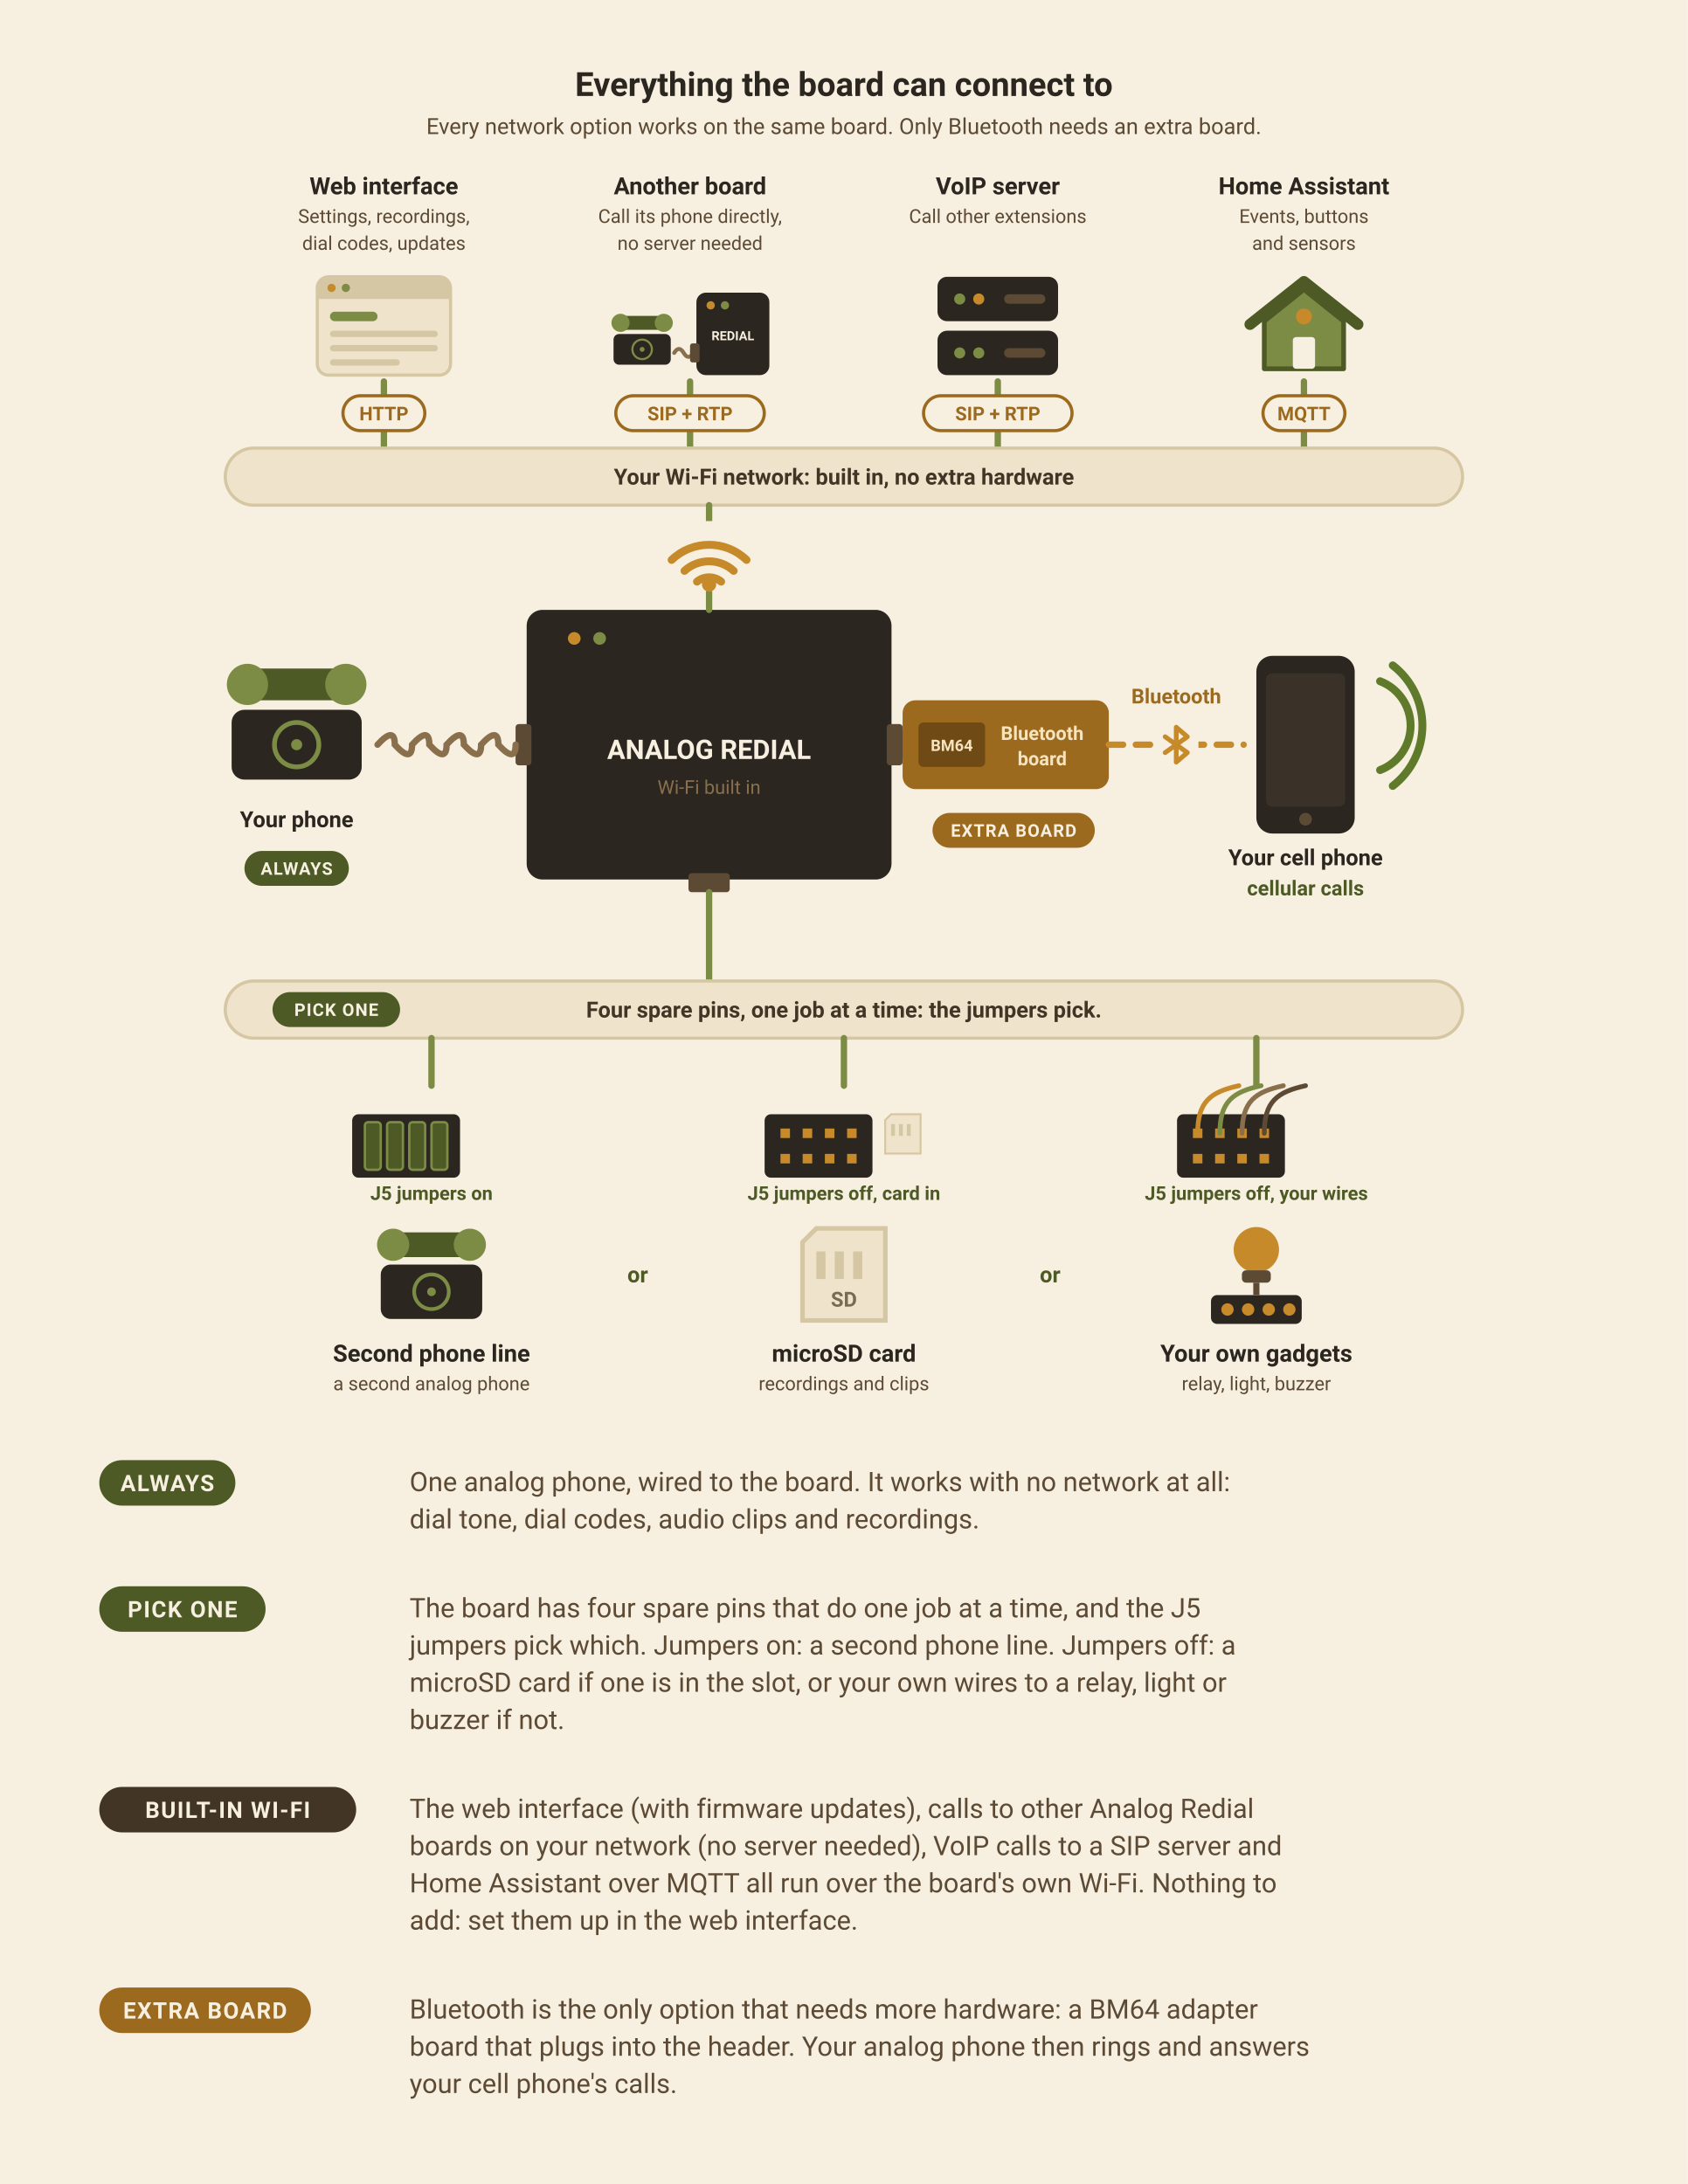
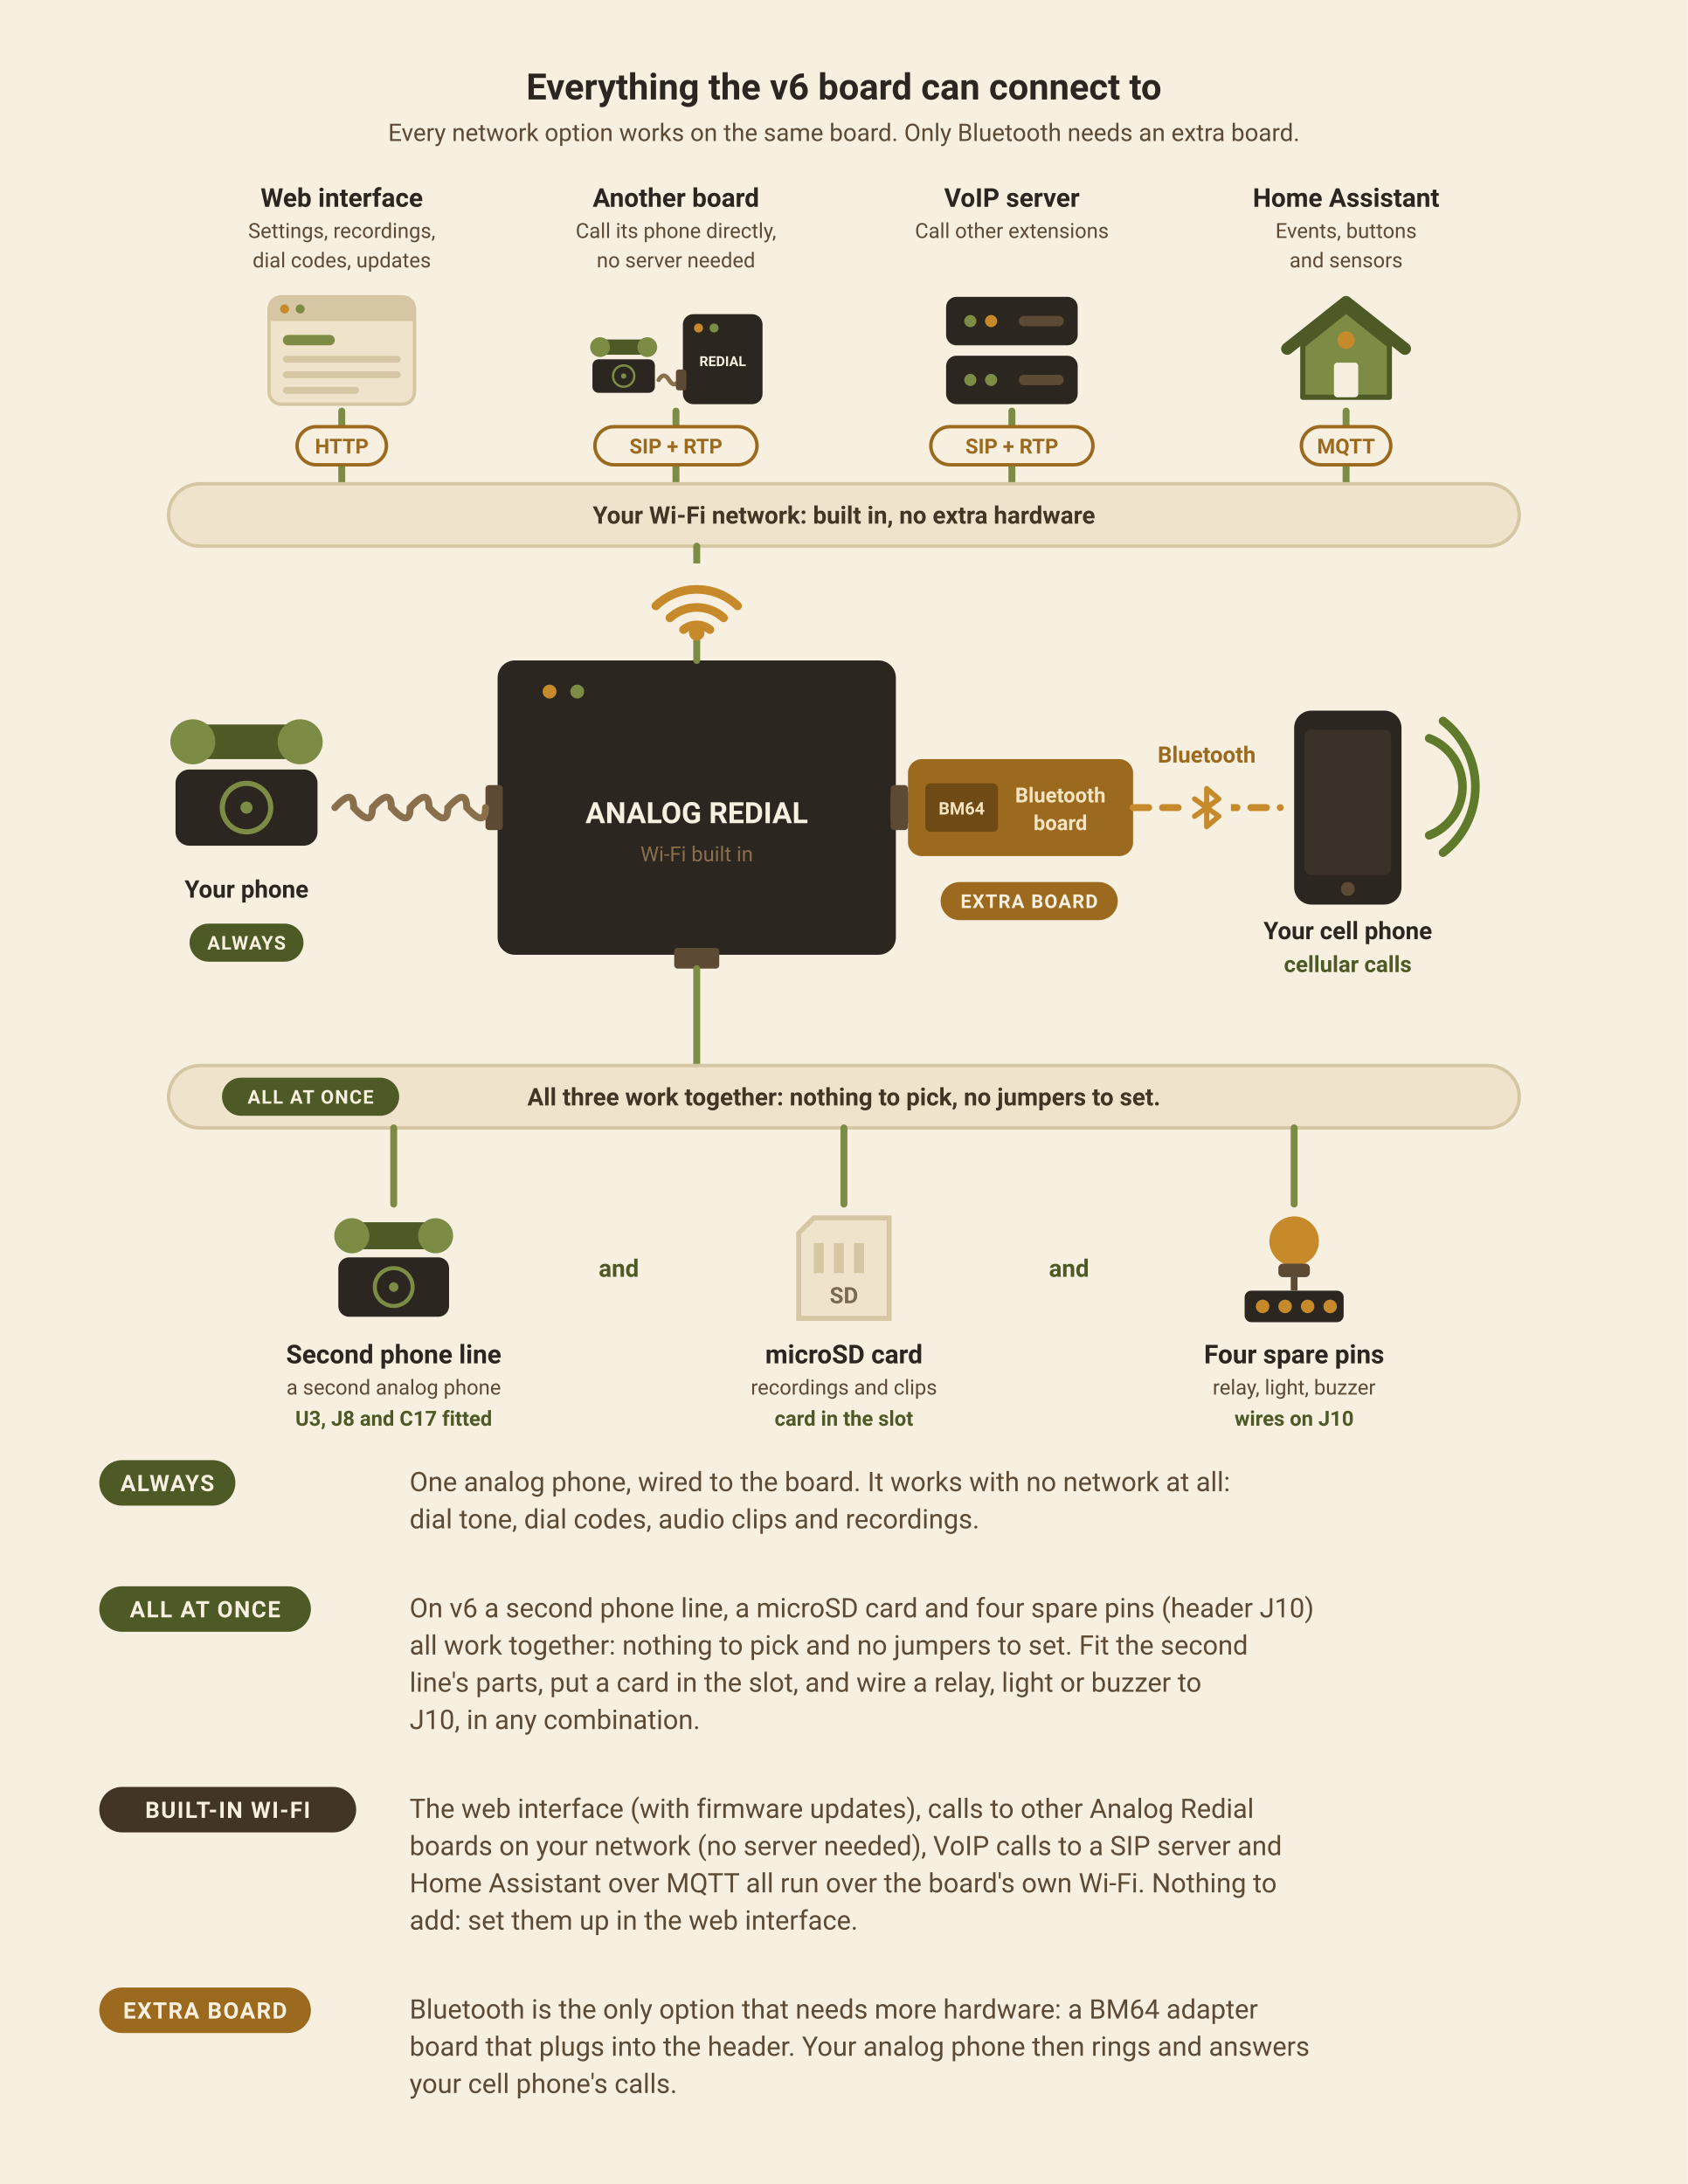
- <svg xmlns="http://www.w3.org/2000/svg" viewBox="0 0 816 1056" width="816" height="1056" role="img" aria-label="Everything the Analog Redial board can connect to: one phone always, then a second line or a microSD card or your own gadgets on four spare pins, chosen with the J5 jumpers; Wi-Fi to the web interface, other Analog Redial boards, a VoIP server and Home Assistant; and Bluetooth through an extra adapter board">
+ <svg xmlns="http://www.w3.org/2000/svg" viewBox="0 0 816 1056" width="816" height="1056" role="img" aria-label="Everything the Analog Redial v6 board can connect to: one phone always, then a second phone line, a microSD card and four spare pins on J10, all at once with nothing to select; Wi-Fi to the web interface, other Analog Redial boards, a VoIP server and Home Assistant; and Bluetooth through an extra adapter board">
  <rect id="background" width="816" height="1056" fill="#f7f0e0" />
  <g font-family="system-ui, -apple-system, Segoe UI, Roboto, sans-serif">
-     <g id="diagram" transform="translate(108.909,28) scale(0.7669)">
+     <g id="diagram" transform="translate(81.5115,28) scale(0.83715)">
      <g id="title">
-         <text x="390" y="24" text-anchor="middle" font-size="21" font-weight="700" fill="#2b2620">Everything the board can connect to</text>
+         <text x="390" y="24" text-anchor="middle" font-size="21" font-weight="700" fill="#2b2620">Everything the v6 board can connect to</text>
      </g>
      <g id="subtitle">
        <text x="390" y="48" text-anchor="middle" font-size="14" font-weight="400" fill="#5c4a35">Every network option works on the same board. Only Bluetooth needs an extra board.</text>
      </g>
      <g id="label-web">
        <text x="100" y="86" text-anchor="middle" font-size="15" font-weight="600" fill="#2b2620">Web interface</text>
      </g>
      <g id="desc-web-1">
        <text x="100" y="104" text-anchor="middle" font-size="12" font-weight="400" fill="#5c4a35">Settings, recordings,</text>
      </g>
      <g id="desc-web-2">
        <text x="100" y="121" text-anchor="middle" font-size="12" font-weight="400" fill="#5c4a35">dial codes, updates</text>
      </g>
      <g id="service-web" transform="translate(58,138)">
        <rect x="0" y="0" width="84" height="62" rx="7" fill="#efe4cb" stroke="#d6c7a4" stroke-width="2" />
        <path d="M 0 14 H 84 V 7 a 7 7 0 0 0 -7 -7 H 7 a 7 7 0 0 0 -7 7 Z" fill="#d6c7a4" />
        <circle cx="9" cy="7" r="2.6" fill="#c78a2b" />
        <circle cx="18" cy="7" r="2.6" fill="#7c8c45" />
        <rect x="8" y="22" width="30" height="6" rx="3" fill="#7c8c45" />
        <rect x="8" y="34" width="68" height="4" rx="2" fill="#d6c7a4" />
        <rect x="8" y="43" width="68" height="4" rx="2" fill="#d6c7a4" />
        <rect x="8" y="52" width="44" height="4" rx="2" fill="#d6c7a4" />
      </g>
      <g id="link-web">
        <line x1="100" y1="204" x2="100" y2="246" stroke="#7c8c45" stroke-width="4" stroke-linecap="round" />
      </g>
      <g id="protocol-web">
        <rect x="74.2" y="213" width="51.6" height="22" rx="11" fill="#f7f0e0" stroke="#9c6a1f" stroke-width="2" />
        <text x="100" y="228.5" text-anchor="middle" font-size="12" font-weight="600" fill="#9c6a1f">HTTP</text>
      </g>
      <g id="label-board-2">
        <text x="293" y="86" text-anchor="middle" font-size="15" font-weight="600" fill="#2b2620">Another board</text>
      </g>
      <g id="desc-board-2-1">
        <text x="293" y="104" text-anchor="middle" font-size="12" font-weight="400" fill="#5c4a35">Call its phone directly,</text>
      </g>
      <g id="desc-board-2-2">
        <text x="293" y="121" text-anchor="middle" font-size="12" font-weight="400" fill="#5c4a35">no server needed</text>
      </g>
      <g id="service-board-2" transform="translate(243,138)">
        <g id="other-phone" transform="translate(0,22) scale(0.44)">
          <line x1="14" y1="16" x2="76" y2="16" stroke="#4d5a26" stroke-width="20" stroke-linecap="round" />
          <circle cx="14" cy="16" r="13" fill="#7c8c45" />
          <circle cx="76" cy="16" r="13" fill="#7c8c45" />
          <rect x="4" y="32" width="82" height="44" rx="8" fill="#2b2620" />
          <circle cx="45" cy="54" r="14" fill="none" stroke="#7c8c45" stroke-width="3" />
          <circle cx="45" cy="54" r="3.5" fill="#7c8c45" />
        </g>
        <path d="M 40 48 q 3 -5 6 0 q 3 5 6 0" fill="none" stroke="#8a6f4d" stroke-width="2.5" stroke-linecap="round" />
        <g id="other-board">
          <rect x="54" y="10" width="46" height="52" rx="6" fill="#2b2620" />
          <rect x="50" y="42" width="6" height="12" rx="1.5" fill="#5c4a35" />
          <circle cx="63" cy="18" r="2.6" fill="#c78a2b" />
          <circle cx="72" cy="18" r="2.6" fill="#7c8c45" />
          <text x="77" y="40" text-anchor="middle" font-size="8" font-weight="700" fill="#f7f0e0">REDIAL</text>
        </g>
      </g>
      <g id="link-board-2">
        <line x1="293" y1="204" x2="293" y2="246" stroke="#7c8c45" stroke-width="4" stroke-linecap="round" />
      </g>
      <g id="protocol-board-2">
        <rect x="246.2" y="213" width="93.6" height="22" rx="11" fill="#f7f0e0" stroke="#9c6a1f" stroke-width="2" />
        <text x="293" y="228.5" text-anchor="middle" font-size="12" font-weight="600" fill="#9c6a1f">SIP + RTP</text>
      </g>
      <g id="label-voip">
        <text x="487" y="86" text-anchor="middle" font-size="15" font-weight="600" fill="#2b2620">VoIP server</text>
      </g>
      <g id="desc-voip-1">
        <text x="487" y="104" text-anchor="middle" font-size="12" font-weight="400" fill="#5c4a35">Call other extensions</text>
      </g>
      <g id="service-voip" transform="translate(449,138)">
        <rect x="0" y="0" width="76" height="28" rx="6" fill="#2b2620" />
        <rect x="0" y="34" width="76" height="28" rx="6" fill="#2b2620" />
        <circle cx="14" cy="14" r="3.5" fill="#7c8c45" />
        <circle cx="26" cy="14" r="3.5" fill="#c78a2b" />
        <rect x="42" y="11" width="26" height="6" rx="3" fill="#5c4a35" />
        <circle cx="14" cy="48" r="3.5" fill="#7c8c45" />
        <circle cx="26" cy="48" r="3.5" fill="#7c8c45" />
        <rect x="42" y="45" width="26" height="6" rx="3" fill="#5c4a35" />
      </g>
      <g id="link-voip">
        <line x1="487" y1="204" x2="487" y2="246" stroke="#7c8c45" stroke-width="4" stroke-linecap="round" />
      </g>
      <g id="protocol-voip">
        <rect x="440.2" y="213" width="93.6" height="22" rx="11" fill="#f7f0e0" stroke="#9c6a1f" stroke-width="2" />
        <text x="487" y="228.5" text-anchor="middle" font-size="12" font-weight="600" fill="#9c6a1f">SIP + RTP</text>
      </g>
      <g id="label-home">
        <text x="680" y="86" text-anchor="middle" font-size="15" font-weight="600" fill="#2b2620">Home Assistant</text>
      </g>
      <g id="desc-home-1">
        <text x="680" y="104" text-anchor="middle" font-size="12" font-weight="400" fill="#5c4a35">Events, buttons</text>
      </g>
      <g id="desc-home-2">
        <text x="680" y="121" text-anchor="middle" font-size="12" font-weight="400" fill="#5c4a35">and sensors</text>
      </g>
      <g id="service-home" transform="translate(642,138)">
        <path d="M 4 30 L 38 3 L 72 30" fill="none" stroke="#4d5a26" stroke-width="7" stroke-linecap="round" stroke-linejoin="round" />
        <path d="M 13 28 V 58 H 63 V 28 L 38 8 Z" fill="#7c8c45" stroke="#4d5a26" stroke-width="3" stroke-linejoin="round" />
        <rect x="31" y="38" width="14" height="20" rx="2" fill="#f7f0e0" />
        <circle cx="38" cy="25" r="5" fill="#c78a2b" />
      </g>
      <g id="link-home">
        <line x1="680" y1="204" x2="680" y2="246" stroke="#7c8c45" stroke-width="4" stroke-linecap="round" />
      </g>
      <g id="protocol-home">
        <rect x="654.2" y="213" width="51.6" height="22" rx="11" fill="#f7f0e0" stroke="#9c6a1f" stroke-width="2" />
        <text x="680" y="228.5" text-anchor="middle" font-size="12" font-weight="600" fill="#9c6a1f">MQTT</text>
      </g>
      <g id="wifi-network">
        <rect x="0" y="246" width="780" height="36" rx="18" fill="#efe4cb" stroke="#d6c7a4" stroke-width="2" />
        <text x="390.0" y="269" text-anchor="middle" font-size="14" font-weight="600" fill="#423525">Your Wi-Fi network: built in, no extra hardware</text>
      </g>
      <g id="board" transform="translate(190,348)">
        <rect id="pcb" x="0" y="0" width="230" height="170" rx="10" fill="#2b2620" />
        <rect id="jack-line-1" x="-7" y="72" width="10" height="26" rx="2" fill="#5c4a35" />
        <rect id="options-connector" x="227" y="72" width="10" height="26" rx="2" fill="#5c4a35" />
        <rect id="adapter-header" x="102" y="166" width="26" height="12" rx="2" fill="#5c4a35" />
        <circle id="led-1" cx="30" cy="18" r="4" fill="#c78a2b" />
        <circle id="led-2" cx="46" cy="18" r="4" fill="#7c8c45" />
        <text x="115" y="94" text-anchor="middle" font-size="17" font-weight="600" fill="#f7f0e0">ANALOG REDIAL</text>
        <text x="115" y="116" text-anchor="middle" font-size="12" fill="#8a6f4d">Wi-Fi built in</text>
      </g>
      <g id="link-wifi">
        <line x1="305" y1="282" x2="305" y2="348" stroke="#7c8c45" stroke-width="4" stroke-linecap="round" />
      </g>
      <g id="wifi" transform="translate(275,294)">
        <rect x="-6" y="-2" width="72" height="44" rx="8" fill="#f7f0e0" />
        <path d="M 6.4 22.5 A 34 34 0 0 1 53.6 22.5" fill="none" stroke="#c78a2b" stroke-width="5" stroke-linecap="round" />
        <path d="M 14.5 29.4 A 23 23 0 0 1 45.5 29.4" fill="none" stroke="#c78a2b" stroke-width="5" stroke-linecap="round" />
        <path d="M 22.4 36.2 A 12 12 0 0 1 37.6 36.2" fill="none" stroke="#c78a2b" stroke-width="5" stroke-linecap="round" />
        <circle cx="30" cy="40" r="4.5" fill="#c78a2b" transform="translate(0,-2)" />
      </g>
      <g id="phone-line-1" transform="translate(0,379)">
        <g id="handset">
          <line x1="14" y1="16" x2="76" y2="16" stroke="#4d5a26" stroke-width="20" stroke-linecap="round" />
          <circle cx="14" cy="16" r="13" fill="#7c8c45" />
          <circle cx="76" cy="16" r="13" fill="#7c8c45" />
        </g>
        <g id="body">
          <rect x="4" y="32" width="82" height="44" rx="8" fill="#2b2620" />
          <circle cx="45" cy="54" r="14" fill="none" stroke="#7c8c45" stroke-width="3" />
          <circle cx="45" cy="54" r="3.5" fill="#7c8c45" />
        </g>
      </g>
      <g id="cord-line-1" transform="translate(96,433)">
        <path d="M 0 0 q 10.88 -12 10.88 0 q 10.88 12 10.88 0 q 10.88 -12 10.88 0 q 10.88 12 10.88 0 q 10.88 -12 10.88 0 q 10.88 12 10.88 0 q 10.88 -12 10.88 0 q 10.88 12 10.88 0" fill="none" stroke="#8a6f4d" stroke-width="4" stroke-linecap="round" />
      </g>
      <g id="label-line-1">
        <text x="45" y="485" text-anchor="middle" font-size="14" font-weight="600" fill="#2b2620">Your phone</text>
      </g>
      <g id="tag-always">
        <rect x="12.1" y="500" width="65.8" height="22" rx="11" fill="#4d5a26" />
        <text x="45" y="515" text-anchor="middle" font-size="11" font-weight="700" letter-spacing="0.6" fill="#f7f0e0">ALWAYS</text>
      </g>
      <g id="bluetooth-adapter" transform="translate(417,405)">
        <rect id="plug" x="0" y="19" width="14" height="18" rx="2" fill="#5c4a35" />
        <rect id="pcb" x="10" y="0" width="130" height="56" rx="8" fill="#9c6a1f" />
        <rect id="chip" x="20" y="14" width="42" height="28" rx="3" fill="#6f4a14" />
        <text x="41" y="32" text-anchor="middle" font-size="10" font-weight="600" fill="#f5e4bf">BM64</text>
        <text x="98" y="25" text-anchor="middle" font-size="12" font-weight="600" fill="#f5e4bf">Bluetooth</text>
        <text x="98" y="41" text-anchor="middle" font-size="12" font-weight="600" fill="#f5e4bf">board</text>
      </g>
      <g id="tag-extra-board">
        <rect x="445.85" y="476" width="102.3" height="22" rx="11" fill="#9c6a1f" />
        <text x="497" y="491" text-anchor="middle" font-size="11" font-weight="700" letter-spacing="0.6" fill="#f7f0e0">EXTRA BOARD</text>
      </g>
      <g id="link-bluetooth">
        <line x1="557" y1="433" x2="642" y2="433" stroke="#c78a2b" stroke-width="4" stroke-linecap="round" stroke-dasharray="9 8" />
      </g>
      <g id="bluetooth-symbol" transform="translate(591.5,421)">
        <rect x="-6" y="-4" width="28" height="32" rx="6" fill="#f7f0e0" />
        <path d="M 1 7 L 15 17 L 8 23 L 8 1 L 15 7 L 1 17" fill="none" stroke="#c78a2b" stroke-width="3" stroke-linecap="round" stroke-linejoin="round" />
      </g>
      <g id="label-bluetooth">
        <text x="599.5" y="407" text-anchor="middle" font-size="13" font-weight="600" fill="#9c6a1f">Bluetooth</text>
      </g>
      <g id="cell-phone" transform="translate(650,377)">
        <rect x="0" y="0" width="62" height="112" rx="10" fill="#2b2620" />
        <rect x="6" y="11" width="50" height="84" rx="4" fill="#3a3128" />
        <circle cx="31" cy="103" r="4" fill="#5c4a35" />
      </g>
      <g id="cellular" transform="translate(728,393)">
        <path d="M 0 56 A 30 30 0 0 0 0 0" fill="none" stroke="#5f7a2a" stroke-width="5" stroke-linecap="round" />
        <path d="M 8 66 A 48 48 0 0 0 8 -10" fill="none" stroke="#5f7a2a" stroke-width="5" stroke-linecap="round" transform="translate(0,0)" />
      </g>
      <g id="label-cell-phone">
        <text x="681" y="509" text-anchor="middle" font-size="14" font-weight="600" fill="#2b2620">Your cell phone</text>
      </g>
      <g id="label-cellular">
        <text x="681" y="528" text-anchor="middle" font-size="13" font-weight="600" fill="#4d5a26">cellular calls</text>
      </g>
      <g id="link-options">
        <line x1="305" y1="526" x2="305" y2="582" stroke="#7c8c45" stroke-width="4" stroke-linecap="round" />
      </g>
      <g id="options-bar">
        <rect x="0" y="582" width="780" height="36" rx="18" fill="#efe4cb" stroke="#d6c7a4" stroke-width="2" />
-         <text x="390.0" y="605" text-anchor="middle" font-size="14" font-weight="600" fill="#423525">Four spare pins, one job at a time: the jumpers pick.</text>
+         <text x="390.0" y="605" text-anchor="middle" font-size="14" font-weight="600" fill="#423525">All three work together: nothing to pick, no jumpers to set.</text>
      </g>
      <g id="tag-pick-one">
-         <rect x="29.8" y="589" width="80.4" height="22" rx="11" fill="#4d5a26" />
-         <text x="70" y="604" text-anchor="middle" font-size="11" font-weight="700" letter-spacing="0.6" fill="#f7f0e0">PICK ONE</text>
+         <rect x="30.85" y="589" width="102.3" height="22" rx="11" fill="#4d5a26" />
+         <text x="82" y="604" text-anchor="middle" font-size="11" font-weight="700" letter-spacing="0.6" fill="#f7f0e0">ALL AT ONCE</text>
      </g>
      <g id="link-line-2">
-         <line x1="130" y1="618" x2="130" y2="648" stroke="#7c8c45" stroke-width="4" stroke-linecap="round" />
-       </g>
-       <g id="j5-line-2" transform="translate(80,644)">
-         <rect id="header" x="0" y="22" width="68" height="40" rx="4" fill="#2b2620" />
-         <rect x="10" y="31" width="6" height="6" fill="#c78a2b" />
-         <rect x="10" y="47" width="6" height="6" fill="#c78a2b" />
-         <rect x="24" y="31" width="6" height="6" fill="#c78a2b" />
-         <rect x="24" y="47" width="6" height="6" fill="#c78a2b" />
-         <rect x="38" y="31" width="6" height="6" fill="#c78a2b" />
-         <rect x="38" y="47" width="6" height="6" fill="#c78a2b" />
-         <rect x="52" y="31" width="6" height="6" fill="#c78a2b" />
-         <rect x="52" y="47" width="6" height="6" fill="#c78a2b" />
-         <rect x="8" y="27" width="10" height="30" rx="2" fill="#4d5a26" stroke="#7c8c45" stroke-width="1.5" />
-         <rect x="22" y="27" width="10" height="30" rx="2" fill="#4d5a26" stroke="#7c8c45" stroke-width="1.5" />
-         <rect x="36" y="27" width="10" height="30" rx="2" fill="#4d5a26" stroke="#7c8c45" stroke-width="1.5" />
-         <rect x="50" y="27" width="10" height="30" rx="2" fill="#4d5a26" stroke="#7c8c45" stroke-width="1.5" />
-       </g>
-       <g id="j5-caption-line-2">
-         <text x="130" y="720" text-anchor="middle" font-size="12" font-weight="700" fill="#4d5a26">J5 jumpers on</text>
-       </g>
-       <g id="option-line-2" transform="translate(94.9,735.8)">
+         <line x1="130" y1="618" x2="130" y2="662" stroke="#7c8c45" stroke-width="4" stroke-linecap="round" />
+       </g>
+       <g id="option-line-2" transform="translate(94.9,667.8)">
        <g transform="scale(0.78)">
          <g id="handset">
            <line x1="14" y1="16" x2="76" y2="16" stroke="#4d5a26" stroke-width="20" stroke-linecap="round" />
            <circle cx="14" cy="16" r="13" fill="#7c8c45" />
            <circle cx="76" cy="16" r="13" fill="#7c8c45" />
          </g>
          <g id="body">
            <rect x="4" y="32" width="82" height="44" rx="8" fill="#2b2620" />
            <circle cx="45" cy="54" r="14" fill="none" stroke="#7c8c45" stroke-width="3" />
            <circle cx="45" cy="54" r="3.5" fill="#7c8c45" />
          </g>
        </g>
      </g>
      <g id="label-line-2">
-         <text x="130" y="822" text-anchor="middle" font-size="15" font-weight="600" fill="#2b2620">Second phone line</text>
+         <text x="130" y="754" text-anchor="middle" font-size="15" font-weight="600" fill="#2b2620">Second phone line</text>
      </g>
      <g id="desc-line-2">
-         <text x="130" y="840" text-anchor="middle" font-size="12" font-weight="400" fill="#5c4a35">a second analog phone</text>
+         <text x="130" y="772" text-anchor="middle" font-size="12" font-weight="400" fill="#5c4a35">a second analog phone</text>
+       </g>
+       <g id="v6-caption-line-2">
+         <text x="130" y="790" text-anchor="middle" font-size="12" font-weight="700" fill="#4d5a26">U3, J8 and C17 fitted</text>
      </g>
      <g id="link-microsd">
-         <line x1="390" y1="618" x2="390" y2="648" stroke="#7c8c45" stroke-width="4" stroke-linecap="round" />
-       </g>
-       <g id="j5-microsd" transform="translate(340,644)">
-         <rect id="header" x="0" y="22" width="68" height="40" rx="4" fill="#2b2620" />
-         <rect x="10" y="31" width="6" height="6" fill="#c78a2b" />
-         <rect x="10" y="47" width="6" height="6" fill="#c78a2b" />
-         <rect x="24" y="31" width="6" height="6" fill="#c78a2b" />
-         <rect x="24" y="47" width="6" height="6" fill="#c78a2b" />
-         <rect x="38" y="31" width="6" height="6" fill="#c78a2b" />
-         <rect x="38" y="47" width="6" height="6" fill="#c78a2b" />
-         <rect x="52" y="31" width="6" height="6" fill="#c78a2b" />
-         <rect x="52" y="47" width="6" height="6" fill="#c78a2b" />
-         <g transform="translate(76,22) scale(0.62)">
-           <path d="M 6 0 H 36 V 40 H 0 V 6 Z" fill="#efe4cb" stroke="#d6c7a4" stroke-width="2" />
-           <rect x="6" y="10" width="4" height="12" fill="#d6c7a4" />
-           <rect x="14" y="10" width="4" height="12" fill="#d6c7a4" />
-           <rect x="22" y="10" width="4" height="12" fill="#d6c7a4" />
-         </g>
-       </g>
-       <g id="j5-caption-microsd">
-         <text x="390" y="720" text-anchor="middle" font-size="12" font-weight="700" fill="#4d5a26">J5 jumpers off, card in</text>
-       </g>
-       <g id="option-microsd" transform="translate(363.9,738)">
+         <line x1="390" y1="618" x2="390" y2="662" stroke="#7c8c45" stroke-width="4" stroke-linecap="round" />
+       </g>
+       <g id="option-microsd" transform="translate(363.9,670)">
        <g transform="scale(1.45)">
          <path d="M 6 0 H 36 V 40 H 0 V 6 Z" fill="#efe4cb" stroke="#d6c7a4" stroke-width="2" />
          <rect x="6" y="10" width="4" height="12" fill="#d6c7a4" />
          <rect x="14" y="10" width="4" height="12" fill="#d6c7a4" />
          <rect x="22" y="10" width="4" height="12" fill="#d6c7a4" />
          <text x="18" y="34" text-anchor="middle" font-size="9" font-weight="600" fill="#7a6a52">SD</text>
        </g>
      </g>
      <g id="label-microsd">
-         <text x="390" y="822" text-anchor="middle" font-size="15" font-weight="600" fill="#2b2620">microSD card</text>
+         <text x="390" y="754" text-anchor="middle" font-size="15" font-weight="600" fill="#2b2620">microSD card</text>
      </g>
      <g id="desc-microsd">
-         <text x="390" y="840" text-anchor="middle" font-size="12" font-weight="400" fill="#5c4a35">recordings and clips</text>
+         <text x="390" y="772" text-anchor="middle" font-size="12" font-weight="400" fill="#5c4a35">recordings and clips</text>
+       </g>
+       <g id="v6-caption-microsd">
+         <text x="390" y="790" text-anchor="middle" font-size="12" font-weight="700" fill="#4d5a26">card in the slot</text>
      </g>
      <g id="link-pins">
-         <line x1="650" y1="618" x2="650" y2="648" stroke="#7c8c45" stroke-width="4" stroke-linecap="round" />
-       </g>
-       <g id="j5-pins" transform="translate(600,644)">
-         <rect id="header" x="0" y="22" width="68" height="40" rx="4" fill="#2b2620" />
-         <rect x="10" y="31" width="6" height="6" fill="#c78a2b" />
-         <rect x="10" y="47" width="6" height="6" fill="#c78a2b" />
-         <rect x="24" y="31" width="6" height="6" fill="#c78a2b" />
-         <rect x="24" y="47" width="6" height="6" fill="#c78a2b" />
-         <rect x="38" y="31" width="6" height="6" fill="#c78a2b" />
-         <rect x="38" y="47" width="6" height="6" fill="#c78a2b" />
-         <rect x="52" y="31" width="6" height="6" fill="#c78a2b" />
-         <rect x="52" y="47" width="6" height="6" fill="#c78a2b" />
-         <path d="M 13 34 C 13 14, 21 8, 39 4" fill="none" stroke="#c78a2b" stroke-width="3" stroke-linecap="round" />
-         <path d="M 27 34 C 27 14, 35 8, 53 4" fill="none" stroke="#7c8c45" stroke-width="3" stroke-linecap="round" />
-         <path d="M 41 34 C 41 14, 49 8, 67 4" fill="none" stroke="#8a6f4d" stroke-width="3" stroke-linecap="round" />
-         <path d="M 55 34 C 55 14, 63 8, 81 4" fill="none" stroke="#5c4a35" stroke-width="3" stroke-linecap="round" />
-       </g>
-       <g id="j5-caption-pins">
-         <text x="650" y="720" text-anchor="middle" font-size="12" font-weight="700" fill="#4d5a26">J5 jumpers off, your wires</text>
-       </g>
-       <g id="option-pins" transform="translate(621.4,735.8)">
+         <line x1="650" y1="618" x2="650" y2="662" stroke="#7c8c45" stroke-width="4" stroke-linecap="round" />
+       </g>
+       <g id="option-pins" transform="translate(621.4,667.8)">
        <g transform="scale(1.3)">
          <circle id="bulb" cx="22" cy="12" r="11" fill="#c78a2b" />
          <rect id="bulb-base" x="15" y="22" width="14" height="6" rx="2" fill="#5c4a35" />
          <rect id="header" x="0" y="34" width="44" height="14" rx="3" fill="#2b2620" />
          <circle cx="8" cy="41" r="3" fill="#c78a2b" />
          <circle cx="18" cy="41" r="3" fill="#c78a2b" />
          <circle cx="28" cy="41" r="3" fill="#c78a2b" />
          <circle cx="38" cy="41" r="3" fill="#c78a2b" />
          <path d="M 22 28 V 34" stroke="#5c4a35" stroke-width="3" />
        </g>
      </g>
      <g id="label-pins">
-         <text x="650" y="822" text-anchor="middle" font-size="15" font-weight="600" fill="#2b2620">Your own gadgets</text>
+         <text x="650" y="754" text-anchor="middle" font-size="15" font-weight="600" fill="#2b2620">Four spare pins</text>
      </g>
      <g id="desc-pins">
-         <text x="650" y="840" text-anchor="middle" font-size="12" font-weight="400" fill="#5c4a35">relay, light, buzzer</text>
+         <text x="650" y="772" text-anchor="middle" font-size="12" font-weight="400" fill="#5c4a35">relay, light, buzzer</text>
+       </g>
+       <g id="v6-caption-pins">
+         <text x="650" y="790" text-anchor="middle" font-size="12" font-weight="700" fill="#4d5a26">wires on J10</text>
      </g>
      <g id="or-1">
-         <text x="260" y="772" text-anchor="middle" font-size="14" font-weight="700" fill="#4d5a26">or</text>
+         <text x="260" y="704" text-anchor="middle" font-size="14" font-weight="700" fill="#4d5a26">and</text>
      </g>
      <g id="or-2">
-         <text x="520" y="772" text-anchor="middle" font-size="14" font-weight="700" fill="#4d5a26">or</text>
+         <text x="520" y="704" text-anchor="middle" font-size="14" font-weight="700" fill="#4d5a26">and</text>
      </g>
    </g>
    <g id="legend">
      <g id="legend-always">
        <rect x="48" y="706" width="65.8" height="22" rx="11" fill="#4d5a26" />
        <text x="80.9" y="721" text-anchor="middle" font-size="11" font-weight="700" letter-spacing="0.6" fill="#f7f0e0">ALWAYS</text>
        <text x="198" y="721" font-size="13" fill="#5c4a35">One analog phone, wired to the board. It works with no network at all:</text>
        <text x="198" y="739" font-size="13" fill="#5c4a35">dial tone, dial codes, audio clips and recordings.</text>
      </g>
-       <g id="legend-pick-one">
-         <rect x="48" y="767" width="80.4" height="22" rx="11" fill="#4d5a26" />
-         <text x="88.2" y="782" text-anchor="middle" font-size="11" font-weight="700" letter-spacing="0.6" fill="#f7f0e0">PICK ONE</text>
-         <text x="198" y="782" font-size="13" fill="#5c4a35">The board has four spare pins that do one job at a time, and the J5</text>
-         <text x="198" y="800" font-size="13" fill="#5c4a35">jumpers pick which. Jumpers on: a second phone line. Jumpers off: a</text>
-         <text x="198" y="818" font-size="13" fill="#5c4a35">microSD card if one is in the slot, or your own wires to a relay, light or</text>
-         <text x="198" y="836" font-size="13" fill="#5c4a35">buzzer if not.</text>
+       <g id="legend-all-at-once">
+         <rect x="48" y="767" width="102.3" height="22" rx="11" fill="#4d5a26" />
+         <text x="99.15" y="782" text-anchor="middle" font-size="11" font-weight="700" letter-spacing="0.6" fill="#f7f0e0">ALL AT ONCE</text>
+         <text x="198" y="782" font-size="13" fill="#5c4a35">On v6 a second phone line, a microSD card and four spare pins (header J10)</text>
+         <text x="198" y="800" font-size="13" fill="#5c4a35">all work together: nothing to pick and no jumpers to set. Fit the second</text>
+         <text x="198" y="818" font-size="13" fill="#5c4a35">line's parts, put a card in the slot, and wire a relay, light or buzzer to</text>
+         <text x="198" y="836" font-size="13" fill="#5c4a35">J10, in any combination.</text>
      </g>
      <g id="legend-built-in-wi-fi">
        <rect x="48" y="864" width="124.2" height="22" rx="11" fill="#423525" />
        <text x="110.1" y="879" text-anchor="middle" font-size="11" font-weight="700" letter-spacing="0.6" fill="#f7f0e0">BUILT-IN WI-FI</text>
        <text x="198" y="879" font-size="13" fill="#5c4a35">The web interface (with firmware updates), calls to other Analog Redial</text>
        <text x="198" y="897" font-size="13" fill="#5c4a35">boards on your network (no server needed), VoIP calls to a SIP server and</text>
        <text x="198" y="915" font-size="13" fill="#5c4a35">Home Assistant over MQTT all run over the board's own Wi-Fi. Nothing to</text>
        <text x="198" y="933" font-size="13" fill="#5c4a35">add: set them up in the web interface.</text>
      </g>
      <g id="legend-extra-board">
        <rect x="48" y="961" width="102.3" height="22" rx="11" fill="#9c6a1f" />
        <text x="99.15" y="976" text-anchor="middle" font-size="11" font-weight="700" letter-spacing="0.6" fill="#f7f0e0">EXTRA BOARD</text>
        <text x="198" y="976" font-size="13" fill="#5c4a35">Bluetooth is the only option that needs more hardware: a BM64 adapter</text>
        <text x="198" y="994" font-size="13" fill="#5c4a35">board that plugs into the header. Your analog phone then rings and answers</text>
        <text x="198" y="1012" font-size="13" fill="#5c4a35">your cell phone's calls.</text>
      </g>
    </g>
  </g>
</svg>
